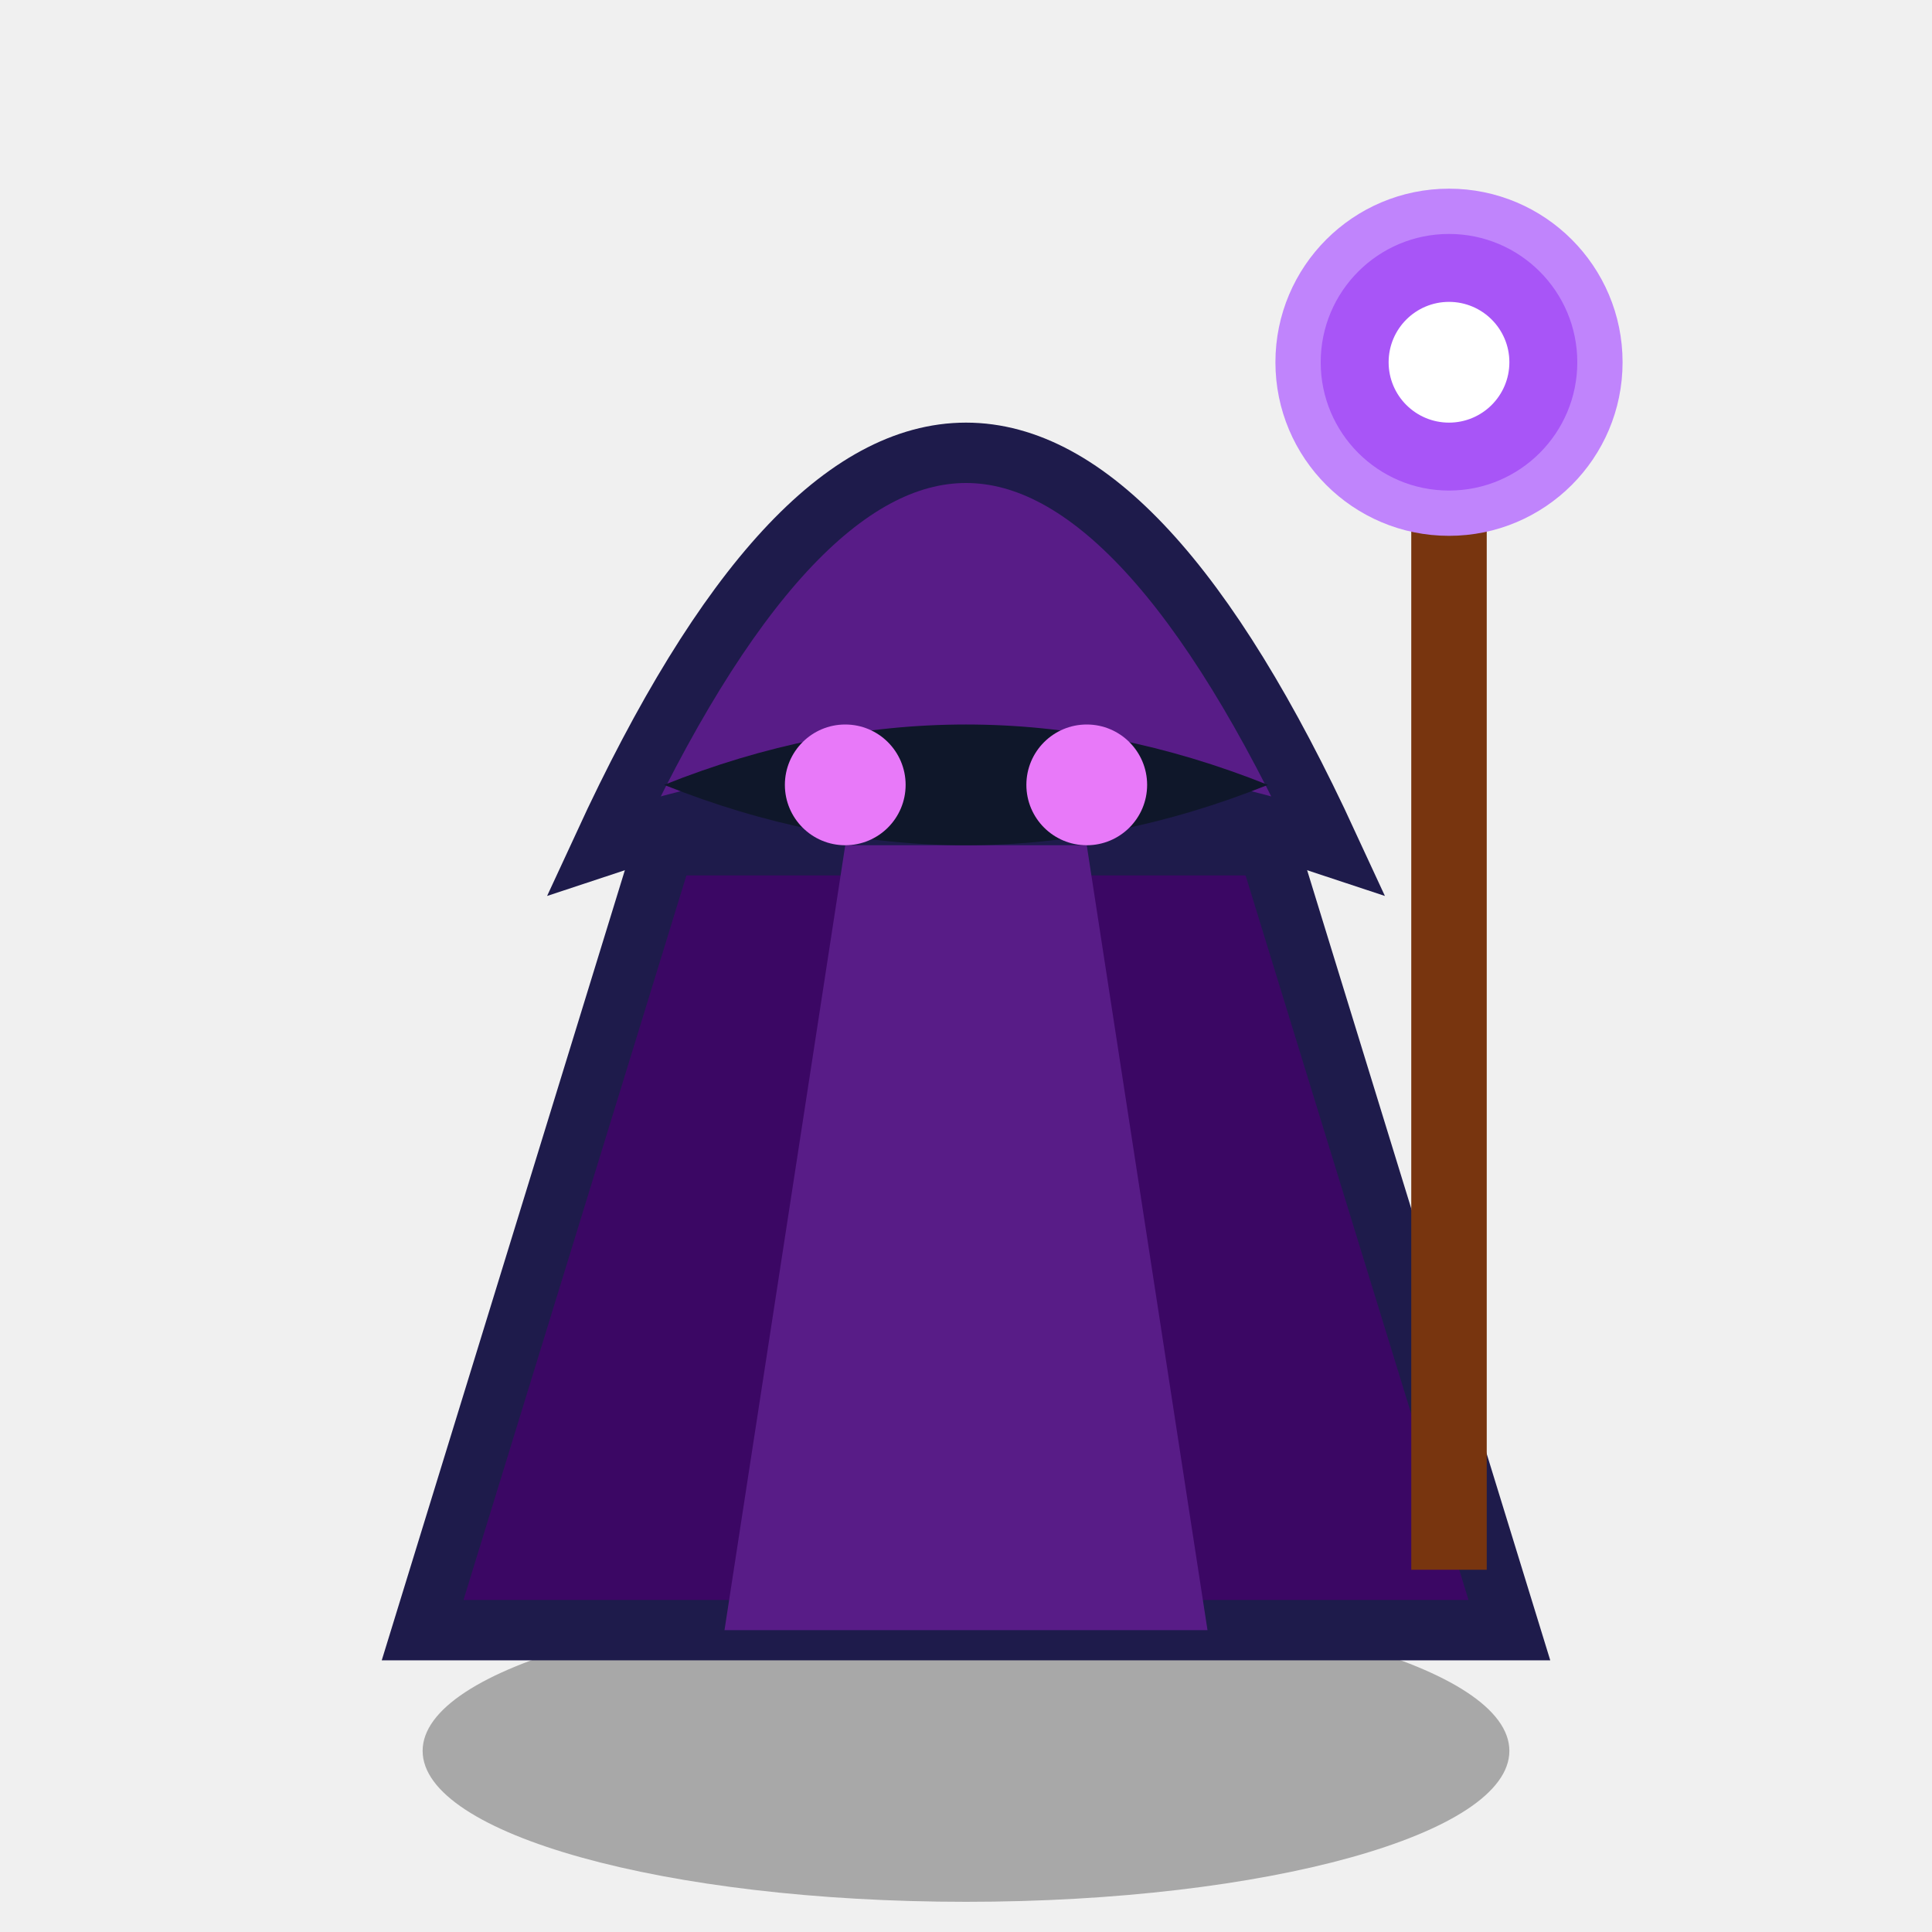
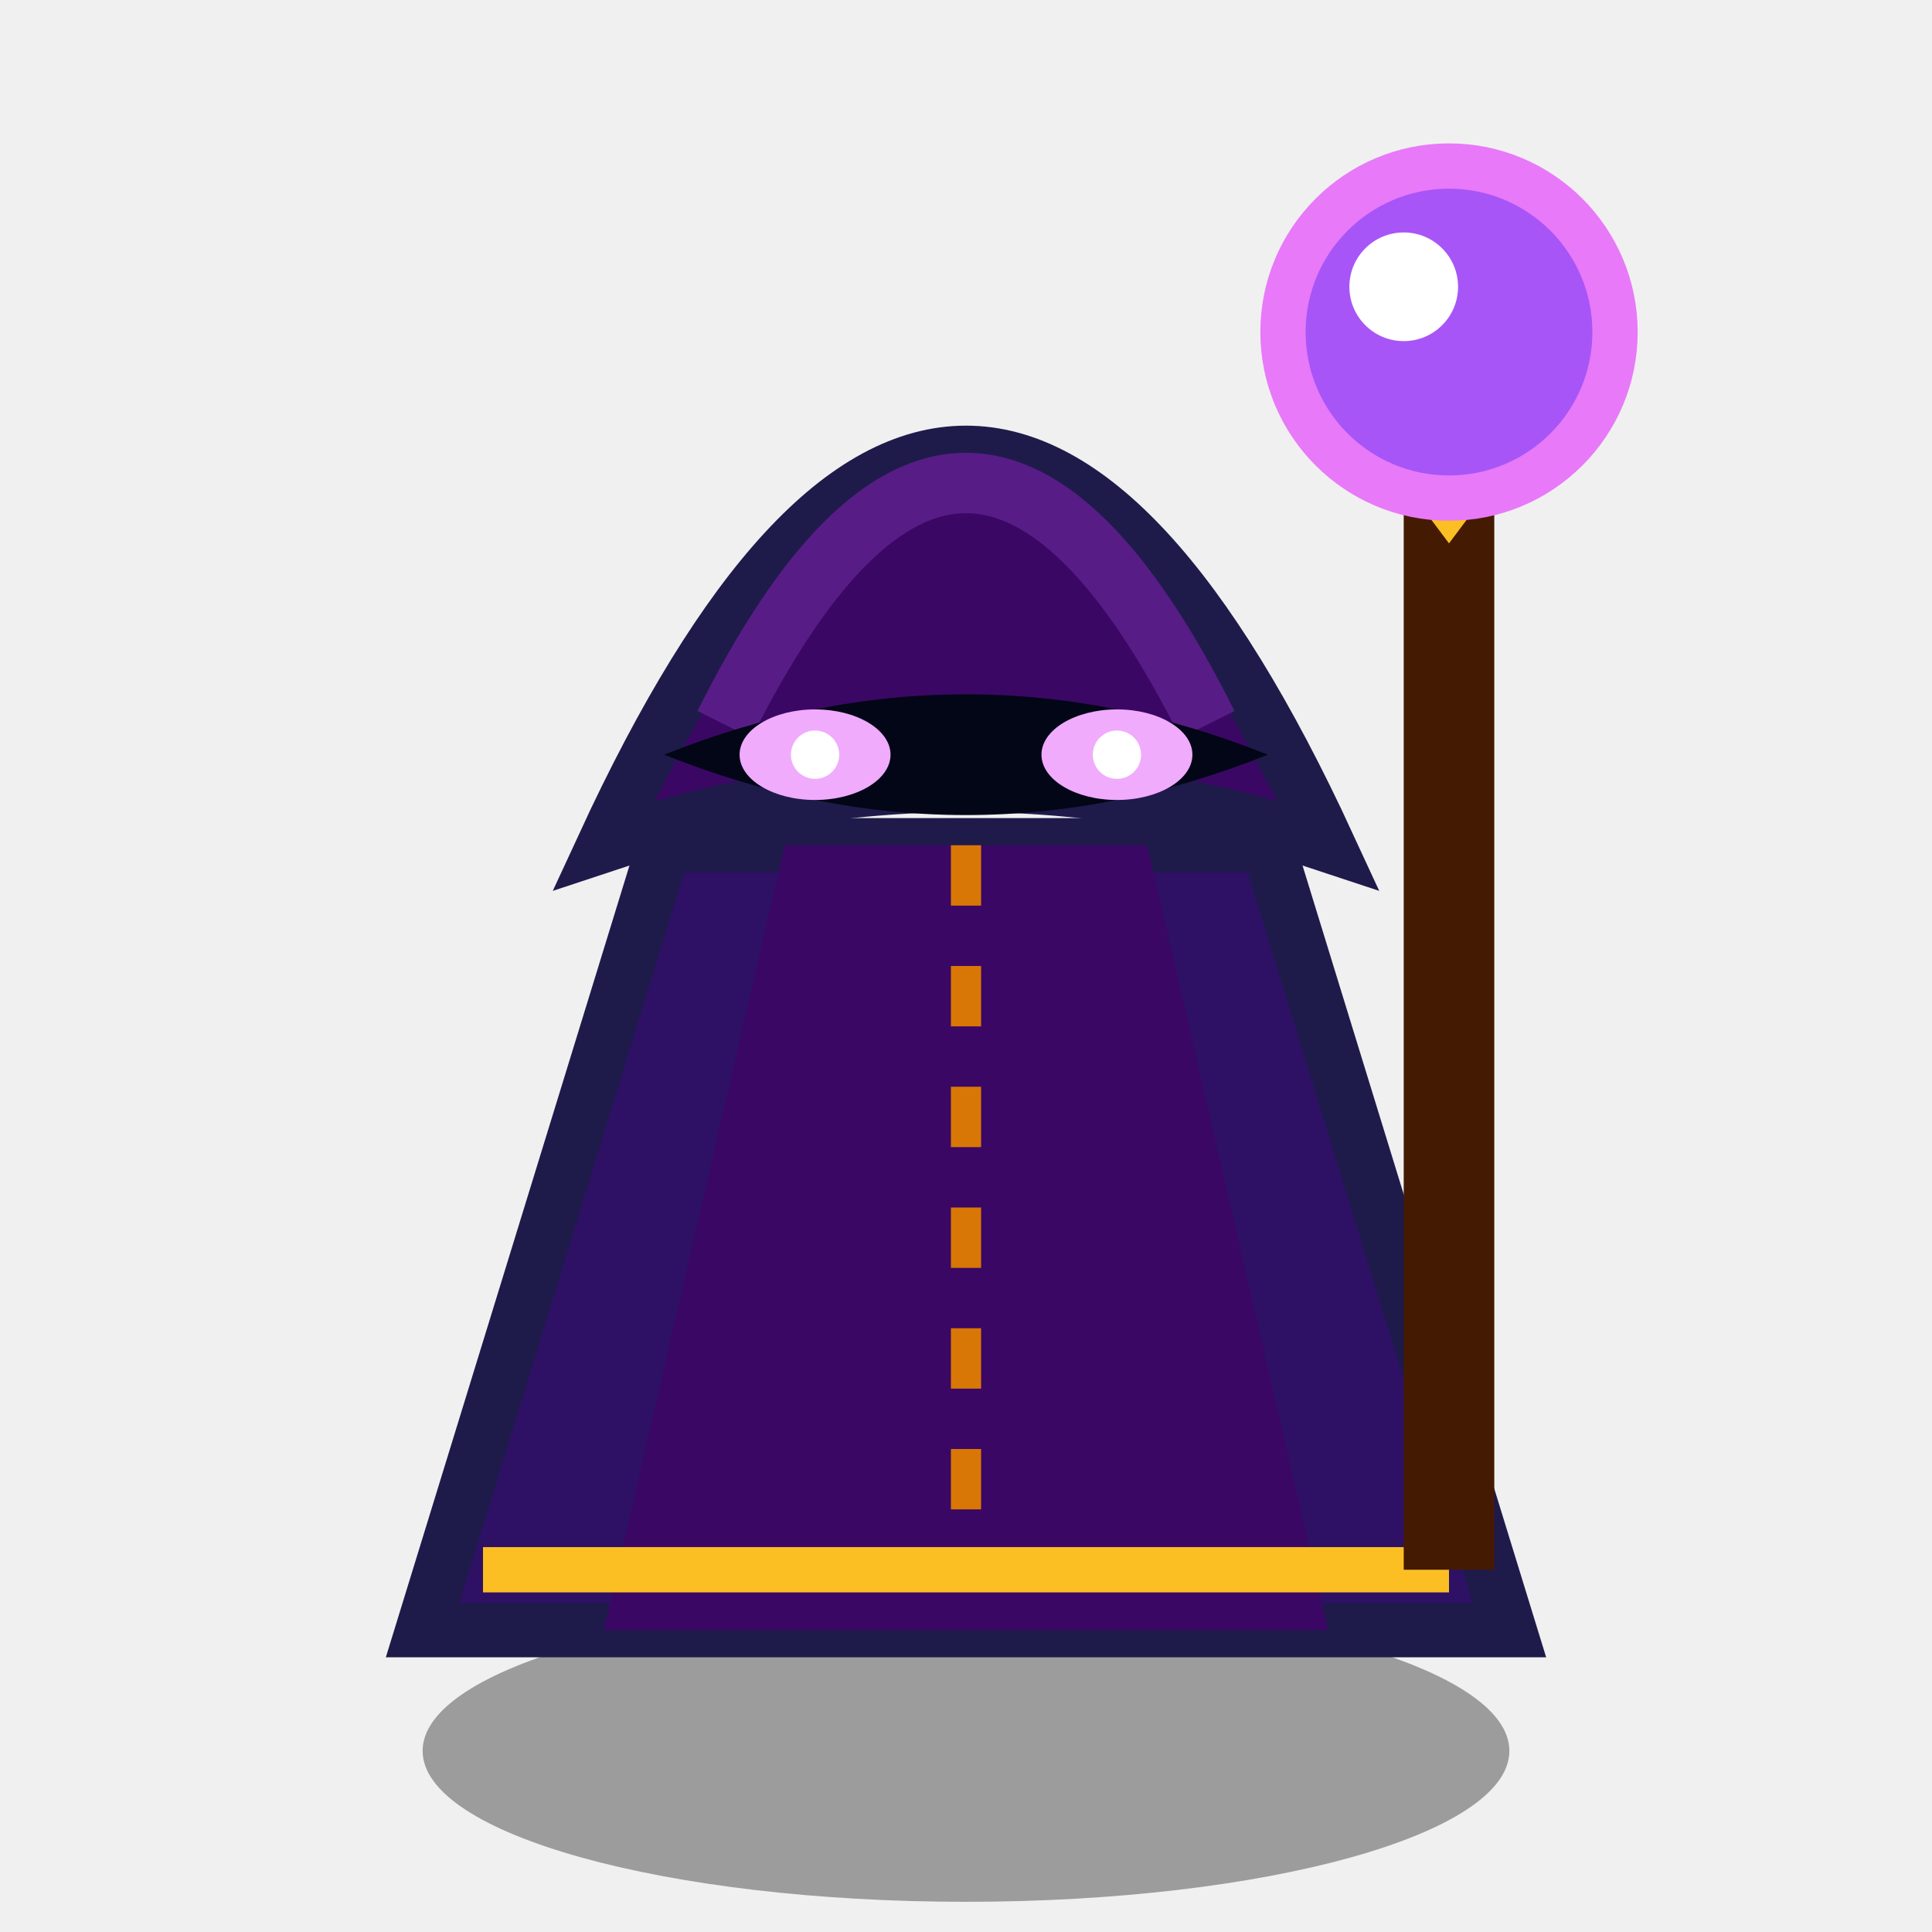
<svg xmlns="http://www.w3.org/2000/svg" viewBox="0 0 64 64" width="64" height="64">
-   <ellipse cx="32" cy="58" rx="18" ry="5" fill="rgba(0,0,0,0.3)" />
-   <path d="M22 28 L14 54 L50 54 L42 28 Z" fill="#3b0764" stroke="#1e1b4b" stroke-width="2" />
-   <path d="M28 28 L24 54 L40 54 L36 28 Z" fill="#581c87" />
-   <path d="M20 28 Q32 2 44 28 Q32 24 20 28 Z" fill="#581c87" stroke="#1e1b4b" stroke-width="2" />
-   <path d="M22 26 Q32 22 42 26 Q32 30 22 26 Z" fill="#0f172a" />
-   <circle cx="28" cy="26" r="2" fill="#e879f9" />
-   <circle cx="36" cy="26" r="2" fill="#e879f9" />
-   <line x1="48" y1="12" x2="48" y2="52" stroke="#78350f" stroke-width="2.5" />
-   <circle cx="48" cy="12" r="5" fill="#a855f7" stroke="#c084fc" stroke-width="1.5" />
-   <circle cx="48" cy="12" r="2" fill="#ffffff" />
+   <ellipse cx="32" cy="58" rx="18" ry="5" fill="rgba(0,0,0,0.35)" />
+   <path d="M22 28 L14 54 L50 54 L42 28 Z" fill="#2e1065" stroke="#1e1b4b" stroke-width="1.8" />
+   <path d="M26 28 L20 54 L44 54 L38 28 Z" fill="#3b0764" />
+   <line x1="16" y1="52" x2="48" y2="52" stroke="#fbbf24" stroke-width="1.5" />
+   <path d="M32 28 L32 52" stroke="#d97706" stroke-width="1" stroke-dasharray="2,2" />
+   <path d="M20 28 Q32 2 44 28 Q32 24 20 28 Z" fill="#3b0764" stroke="#1e1b4b" stroke-width="1.8" />
+   <path d="M24 24 Q32 8 40 24" stroke="#581c87" stroke-width="2" fill="none" />
+   <path d="M22 25 Q32 21 42 25 Q32 29 22 25 Z" fill="#020617" />
+   <ellipse cx="27" cy="25" rx="2.5" ry="1.5" fill="#f0abfc" />
+   <circle cx="27" cy="25" r="0.8" fill="#ffffff" />
+   <ellipse cx="37" cy="25" rx="2.5" ry="1.5" fill="#f0abfc" />
+   <circle cx="37" cy="25" r="0.8" fill="#ffffff" />
+   <line x1="48" y1="12" x2="48" y2="52" stroke="#451a03" stroke-width="3" />
+   <polygon points="45,14 51,14 48,18" fill="#fbbf24" />
+   <circle cx="48" cy="11" r="5.5" fill="#a855f7" stroke="#e879f9" stroke-width="1.5" />
+   <circle cx="46.5" cy="9.5" r="1.8" fill="#ffffff" />
</svg>
